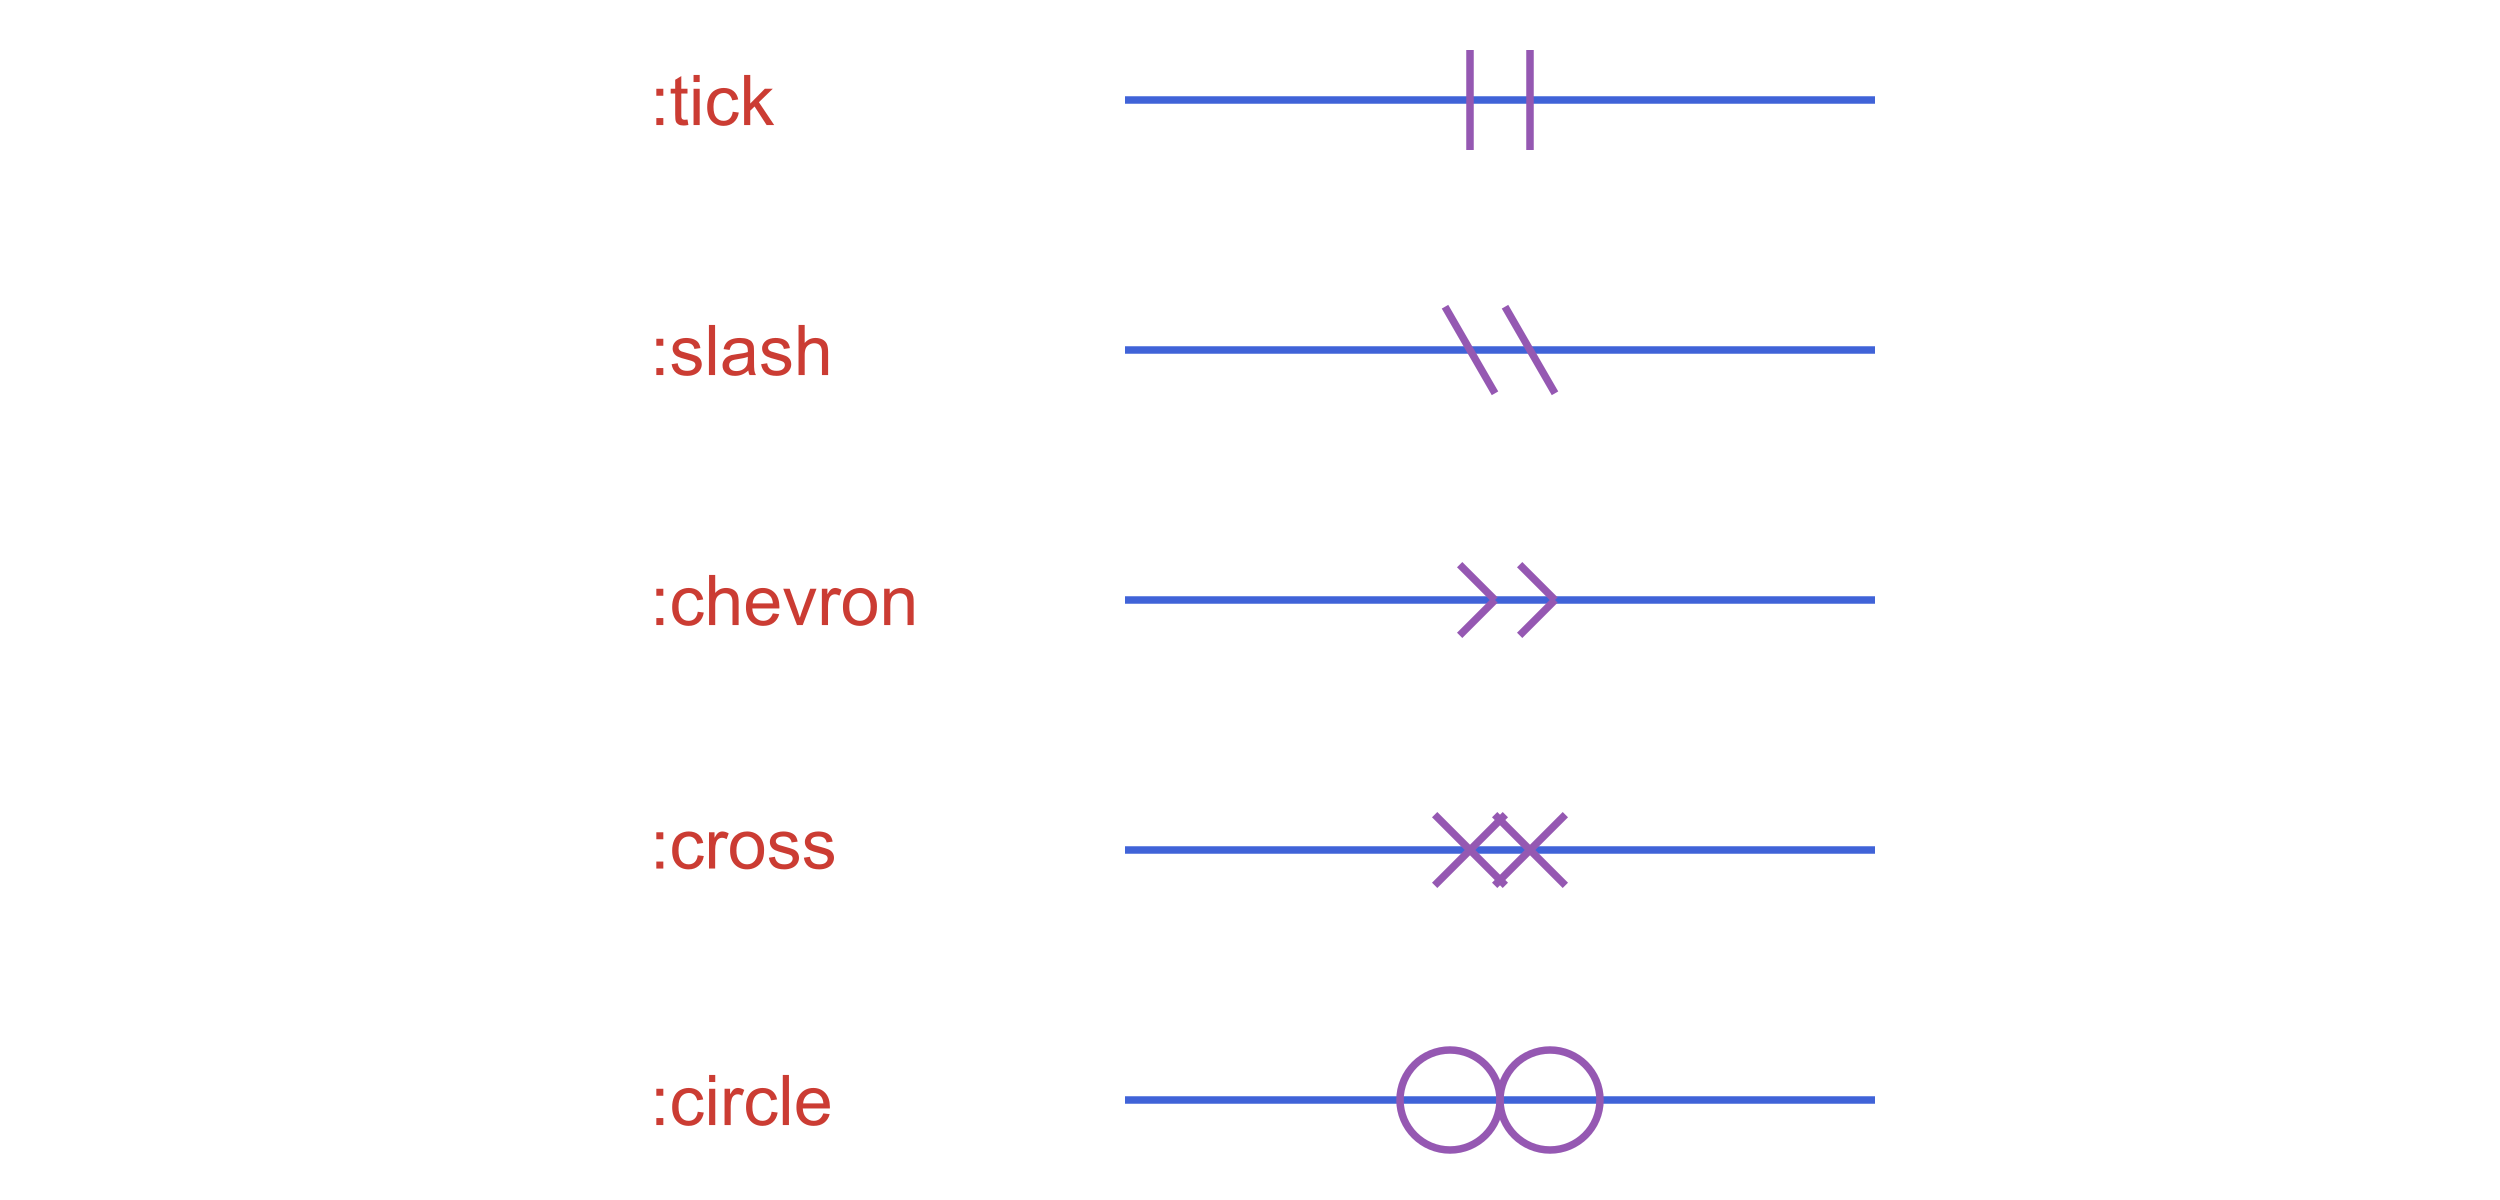
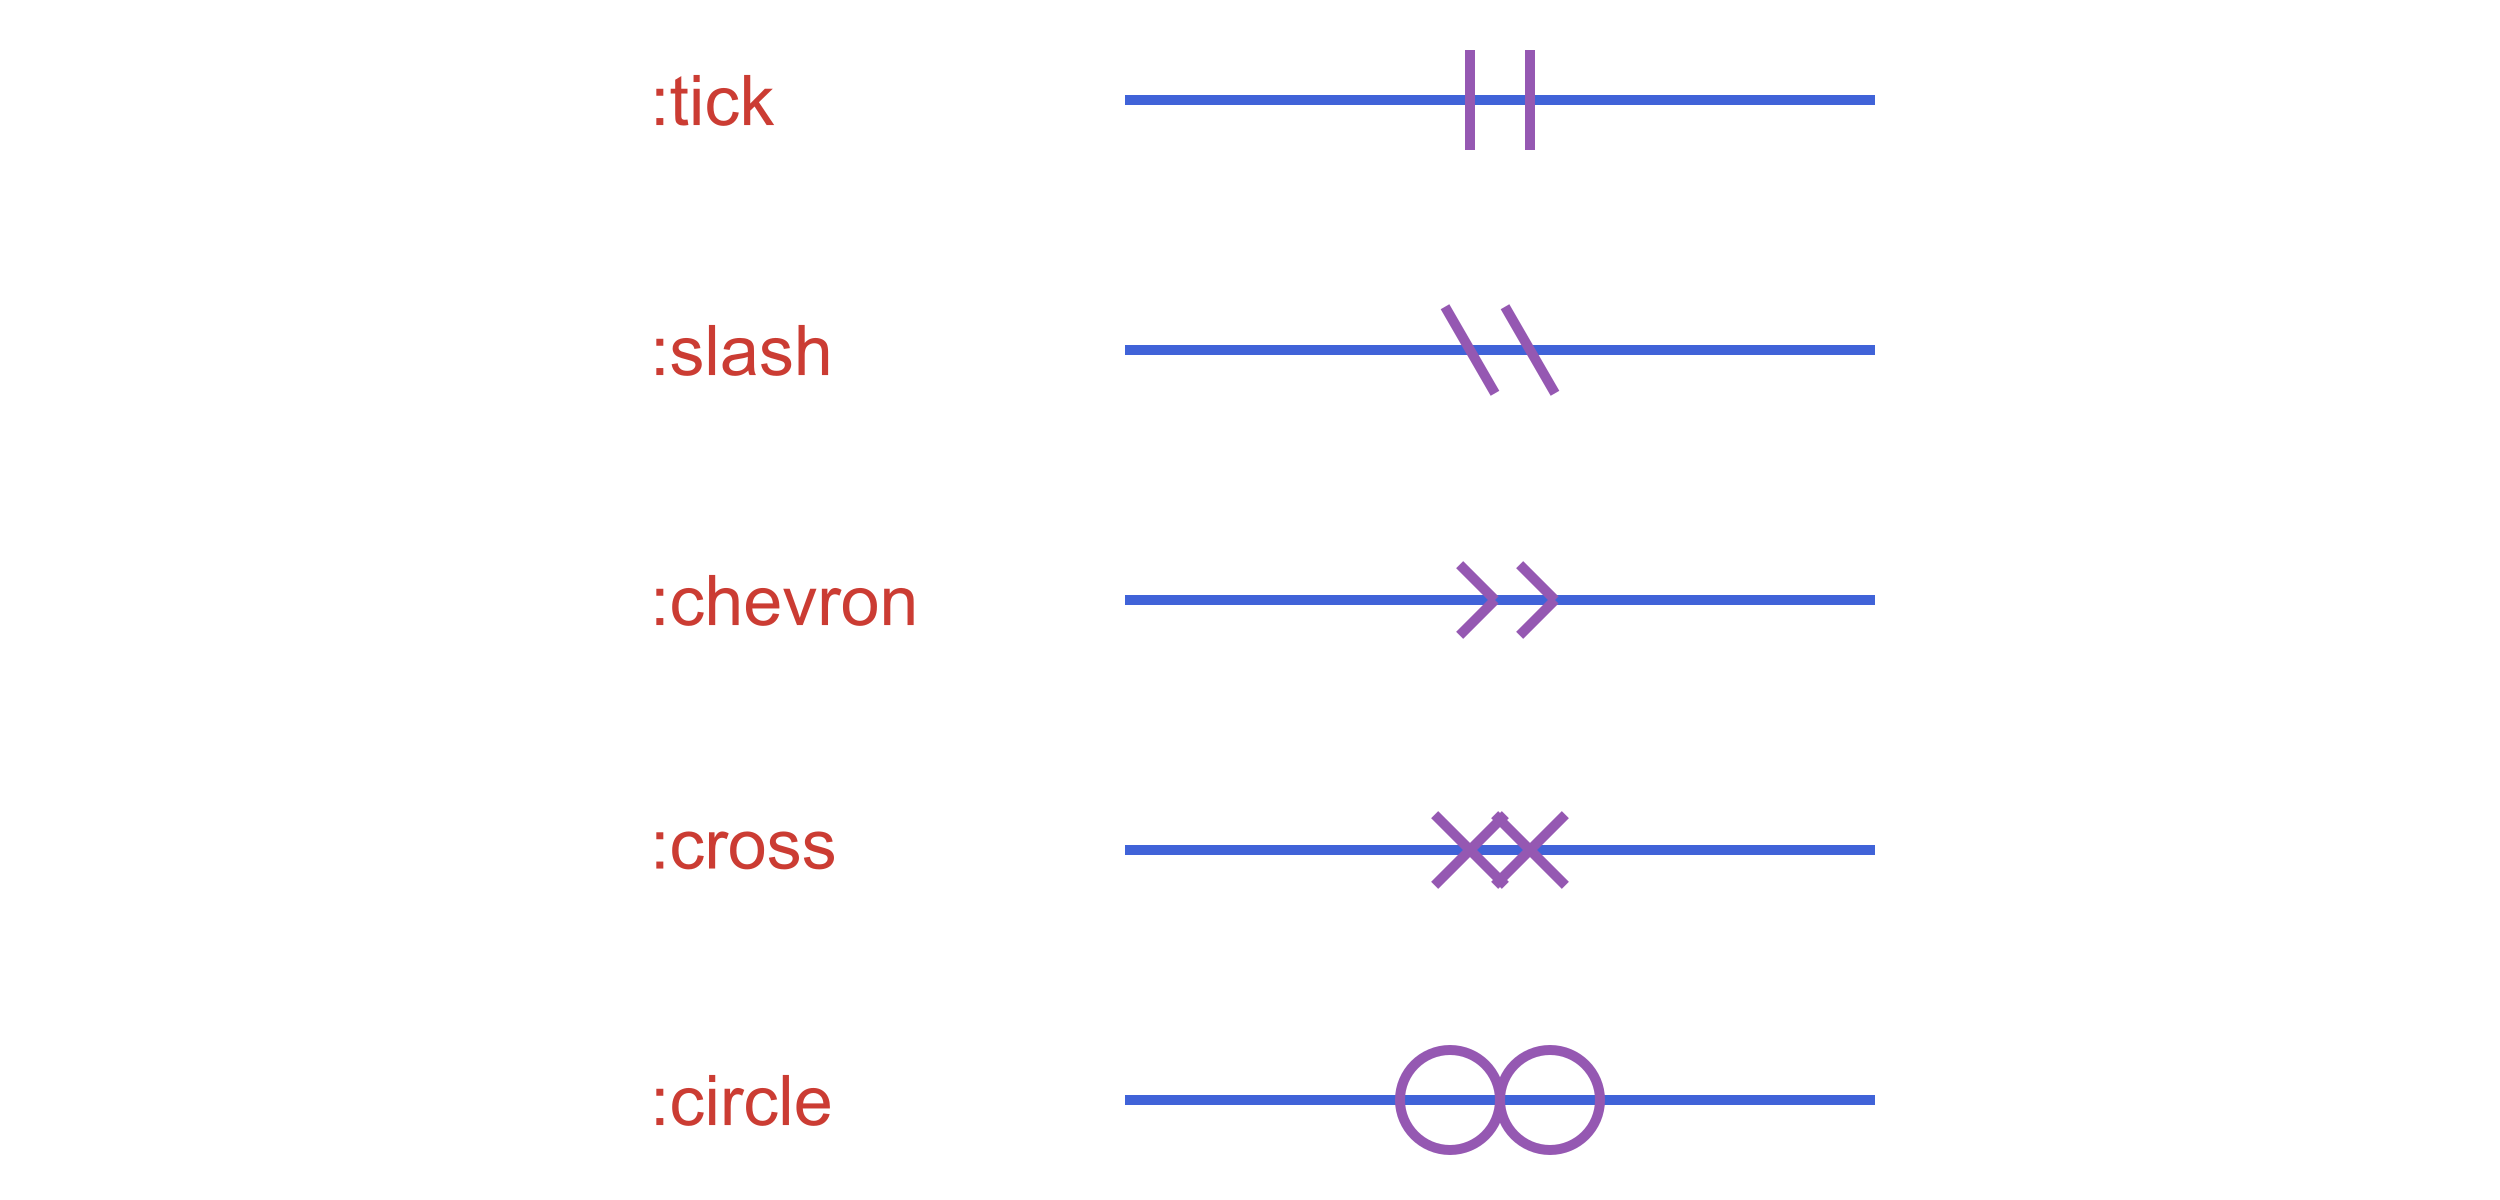
<svg xmlns="http://www.w3.org/2000/svg" xmlns:xlink="http://www.w3.org/1999/xlink" width="500" height="240" viewBox="0 0 500 240">
  <defs>
    <g>
      <g id="glyph-0-0">
        <path d="M 1.266 -5.859 L 1.266 -7.258 L 2.664 -7.258 L 2.664 -5.859 Z M 1.266 0 L 1.266 -1.402 L 2.664 -1.402 L 2.664 0 Z M 1.266 0 " />
      </g>
      <g id="glyph-0-1">
        <path d="M 3.609 -1.102 L 3.789 -0.016 C 3.438 0.059 3.129 0.094 2.859 0.094 C 2.41 0.094 2.062 0.023 1.816 -0.117 C 1.57 -0.258 1.395 -0.441 1.297 -0.672 C 1.195 -0.902 1.148 -1.387 1.148 -2.125 L 1.148 -6.305 L 0.246 -6.305 L 0.246 -7.258 L 1.148 -7.258 L 1.148 -9.059 L 2.371 -9.797 L 2.371 -7.258 L 3.609 -7.258 L 3.609 -6.305 L 2.371 -6.305 L 2.371 -2.059 C 2.367 -1.703 2.387 -1.477 2.434 -1.379 C 2.473 -1.277 2.547 -1.199 2.648 -1.141 C 2.746 -1.082 2.887 -1.055 3.07 -1.055 C 3.203 -1.055 3.383 -1.07 3.609 -1.102 Z M 3.609 -1.102 " />
      </g>
      <g id="glyph-0-2">
        <path d="M 0.93 -8.605 L 0.93 -10.023 L 2.16 -10.023 L 2.16 -8.605 Z M 0.93 0 L 0.93 -7.258 L 2.16 -7.258 L 2.16 0 Z M 0.93 0 " />
      </g>
      <g id="glyph-0-3">
        <path d="M 5.66 -2.66 L 6.871 -2.5 C 6.734 -1.664 6.395 -1.012 5.855 -0.543 C 5.309 -0.07 4.641 0.164 3.848 0.164 C 2.852 0.164 2.055 -0.16 1.453 -0.809 C 0.848 -1.457 0.543 -2.387 0.547 -3.602 C 0.543 -4.383 0.676 -5.07 0.938 -5.66 C 1.195 -6.246 1.59 -6.684 2.121 -6.98 C 2.652 -7.27 3.23 -7.418 3.855 -7.422 C 4.645 -7.418 5.289 -7.219 5.789 -6.824 C 6.289 -6.422 6.609 -5.855 6.754 -5.125 L 5.559 -4.941 C 5.441 -5.426 5.238 -5.793 4.953 -6.043 C 4.66 -6.285 4.312 -6.41 3.902 -6.414 C 3.281 -6.41 2.777 -6.188 2.391 -5.746 C 2.004 -5.297 1.809 -4.594 1.812 -3.637 C 1.809 -2.656 1.996 -1.945 2.371 -1.508 C 2.742 -1.062 3.23 -0.844 3.836 -0.848 C 4.316 -0.844 4.719 -0.992 5.043 -1.289 C 5.367 -1.586 5.574 -2.043 5.66 -2.66 Z M 5.66 -2.66 " />
      </g>
      <g id="glyph-0-4">
        <path d="M 0.93 0 L 0.93 -10.023 L 2.16 -10.023 L 2.16 -4.305 L 5.07 -7.258 L 6.664 -7.258 L 3.891 -4.566 L 6.945 0 L 5.43 0 L 3.027 -3.711 L 2.16 -2.879 L 2.16 0 Z M 0.93 0 " />
      </g>
      <g id="glyph-0-5">
        <path d="M 0.43 -2.168 L 1.648 -2.359 C 1.711 -1.867 1.902 -1.492 2.219 -1.234 C 2.527 -0.973 2.965 -0.844 3.527 -0.848 C 4.09 -0.844 4.508 -0.957 4.785 -1.191 C 5.055 -1.418 5.191 -1.691 5.195 -2.004 C 5.191 -2.281 5.07 -2.5 4.832 -2.66 C 4.66 -2.77 4.242 -2.906 3.574 -3.078 C 2.672 -3.301 2.047 -3.5 1.699 -3.668 C 1.348 -3.832 1.082 -4.059 0.906 -4.355 C 0.723 -4.645 0.633 -4.973 0.637 -5.332 C 0.633 -5.652 0.707 -5.949 0.855 -6.23 C 1.004 -6.504 1.203 -6.734 1.461 -6.918 C 1.648 -7.055 1.91 -7.172 2.246 -7.273 C 2.574 -7.367 2.93 -7.418 3.309 -7.422 C 3.875 -7.418 4.375 -7.336 4.809 -7.176 C 5.234 -7.008 5.551 -6.785 5.762 -6.508 C 5.965 -6.227 6.109 -5.852 6.188 -5.387 L 4.984 -5.223 C 4.926 -5.59 4.766 -5.883 4.508 -6.098 C 4.242 -6.305 3.875 -6.41 3.398 -6.414 C 2.832 -6.41 2.426 -6.316 2.188 -6.133 C 1.941 -5.941 1.82 -5.723 1.824 -5.477 C 1.82 -5.312 1.871 -5.168 1.977 -5.047 C 2.07 -4.91 2.227 -4.801 2.445 -4.719 C 2.566 -4.668 2.93 -4.562 3.535 -4.402 C 4.402 -4.168 5.012 -3.98 5.355 -3.832 C 5.699 -3.684 5.969 -3.465 6.164 -3.184 C 6.359 -2.898 6.457 -2.551 6.461 -2.133 C 6.457 -1.719 6.336 -1.332 6.102 -0.973 C 5.859 -0.609 5.516 -0.328 5.066 -0.133 C 4.613 0.066 4.102 0.164 3.535 0.164 C 2.586 0.164 1.867 -0.031 1.375 -0.422 C 0.879 -0.812 0.562 -1.395 0.43 -2.168 Z M 0.43 -2.168 " />
      </g>
      <g id="glyph-0-6">
        <path d="M 0.895 0 L 0.895 -10.023 L 2.125 -10.023 L 2.125 0 Z M 0.895 0 " />
      </g>
      <g id="glyph-0-7">
        <path d="M 5.66 -0.895 C 5.203 -0.504 4.762 -0.23 4.344 -0.074 C 3.918 0.086 3.469 0.164 2.988 0.164 C 2.188 0.164 1.574 -0.027 1.148 -0.418 C 0.719 -0.805 0.504 -1.305 0.508 -1.914 C 0.504 -2.266 0.586 -2.59 0.75 -2.887 C 0.91 -3.18 1.121 -3.414 1.383 -3.594 C 1.645 -3.77 1.938 -3.906 2.27 -4 C 2.508 -4.059 2.875 -4.121 3.363 -4.184 C 4.355 -4.301 5.086 -4.441 5.559 -4.609 C 5.559 -4.773 5.559 -4.879 5.562 -4.93 C 5.559 -5.426 5.445 -5.781 5.215 -5.988 C 4.898 -6.266 4.43 -6.402 3.812 -6.406 C 3.23 -6.402 2.805 -6.301 2.531 -6.102 C 2.254 -5.895 2.051 -5.535 1.922 -5.023 L 0.719 -5.188 C 0.824 -5.699 1.004 -6.117 1.258 -6.434 C 1.504 -6.75 1.867 -6.992 2.344 -7.164 C 2.816 -7.332 3.363 -7.418 3.992 -7.422 C 4.609 -7.418 5.113 -7.344 5.504 -7.203 C 5.887 -7.055 6.172 -6.871 6.359 -6.652 C 6.539 -6.43 6.668 -6.152 6.742 -5.816 C 6.777 -5.605 6.797 -5.227 6.801 -4.684 L 6.801 -3.043 C 6.797 -1.895 6.824 -1.172 6.879 -0.871 C 6.934 -0.566 7.035 -0.277 7.191 0 L 5.906 0 C 5.777 -0.254 5.695 -0.551 5.66 -0.895 Z M 5.559 -3.645 C 5.109 -3.461 4.438 -3.305 3.547 -3.18 C 3.039 -3.105 2.684 -3.023 2.473 -2.934 C 2.262 -2.84 2.098 -2.707 1.988 -2.531 C 1.871 -2.355 1.816 -2.16 1.82 -1.949 C 1.816 -1.617 1.941 -1.344 2.191 -1.129 C 2.438 -0.906 2.801 -0.797 3.281 -0.801 C 3.754 -0.797 4.176 -0.898 4.547 -1.109 C 4.914 -1.312 5.184 -1.598 5.359 -1.961 C 5.488 -2.238 5.555 -2.648 5.559 -3.191 Z M 5.559 -3.645 " />
      </g>
      <g id="glyph-0-8">
        <path d="M 0.922 0 L 0.922 -10.023 L 2.152 -10.023 L 2.152 -6.426 C 2.723 -7.086 3.449 -7.418 4.328 -7.422 C 4.863 -7.418 5.328 -7.312 5.727 -7.105 C 6.121 -6.891 6.406 -6.598 6.578 -6.227 C 6.746 -5.852 6.832 -5.309 6.836 -4.602 L 6.836 0 L 5.605 0 L 5.605 -4.602 C 5.602 -5.211 5.469 -5.66 5.203 -5.941 C 4.938 -6.223 4.559 -6.363 4.074 -6.363 C 3.707 -6.363 3.363 -6.266 3.043 -6.078 C 2.719 -5.887 2.492 -5.633 2.355 -5.312 C 2.219 -4.988 2.148 -4.543 2.152 -3.973 L 2.152 0 Z M 0.922 0 " />
      </g>
      <g id="glyph-0-9">
        <path d="M 5.891 -2.336 L 7.164 -2.18 C 6.961 -1.438 6.59 -0.859 6.047 -0.449 C 5.504 -0.039 4.812 0.164 3.973 0.164 C 2.91 0.164 2.066 -0.16 1.445 -0.816 C 0.82 -1.465 0.508 -2.383 0.512 -3.57 C 0.508 -4.785 0.824 -5.734 1.453 -6.41 C 2.082 -7.082 2.898 -7.418 3.902 -7.422 C 4.871 -7.418 5.664 -7.086 6.281 -6.43 C 6.895 -5.766 7.199 -4.84 7.203 -3.645 C 7.199 -3.57 7.199 -3.461 7.199 -3.316 L 1.785 -3.316 C 1.828 -2.516 2.055 -1.902 2.461 -1.48 C 2.867 -1.055 3.371 -0.844 3.977 -0.848 C 4.426 -0.844 4.812 -0.961 5.133 -1.203 C 5.453 -1.438 5.703 -1.816 5.891 -2.336 Z M 1.852 -4.328 L 5.906 -4.328 C 5.852 -4.934 5.695 -5.391 5.441 -5.703 C 5.047 -6.172 4.539 -6.41 3.918 -6.414 C 3.352 -6.41 2.875 -6.219 2.492 -5.844 C 2.102 -5.461 1.891 -4.957 1.852 -4.328 Z M 1.852 -4.328 " />
      </g>
      <g id="glyph-0-10">
        <path d="M 2.938 0 L 0.18 -7.258 L 1.477 -7.258 L 3.035 -2.914 C 3.203 -2.438 3.355 -1.949 3.5 -1.449 C 3.605 -1.828 3.758 -2.289 3.957 -2.828 L 5.57 -7.258 L 6.836 -7.258 L 4.086 0 Z M 2.938 0 " />
      </g>
      <g id="glyph-0-11">
        <path d="M 0.91 0 L 0.91 -7.258 L 2.016 -7.258 L 2.016 -6.16 C 2.297 -6.668 2.555 -7.008 2.797 -7.176 C 3.031 -7.336 3.297 -7.418 3.59 -7.422 C 4 -7.418 4.422 -7.285 4.852 -7.027 L 4.43 -5.887 C 4.125 -6.062 3.824 -6.152 3.527 -6.152 C 3.258 -6.152 3.016 -6.07 2.801 -5.91 C 2.586 -5.746 2.434 -5.52 2.344 -5.234 C 2.207 -4.793 2.137 -4.316 2.141 -3.801 L 2.141 0 Z M 0.91 0 " />
      </g>
      <g id="glyph-0-12">
        <path d="M 0.465 -3.629 C 0.461 -4.973 0.836 -5.969 1.586 -6.617 C 2.207 -7.148 2.969 -7.418 3.867 -7.422 C 4.867 -7.418 5.684 -7.09 6.316 -6.441 C 6.949 -5.785 7.266 -4.883 7.266 -3.734 C 7.266 -2.797 7.125 -2.062 6.844 -1.527 C 6.562 -0.992 6.152 -0.578 5.621 -0.281 C 5.082 0.016 4.5 0.164 3.867 0.164 C 2.852 0.164 2.027 -0.16 1.402 -0.812 C 0.773 -1.461 0.461 -2.398 0.465 -3.629 Z M 1.73 -3.629 C 1.727 -2.695 1.93 -2 2.336 -1.539 C 2.738 -1.074 3.25 -0.844 3.867 -0.848 C 4.477 -0.844 4.984 -1.074 5.391 -1.543 C 5.797 -2.004 6 -2.715 6 -3.672 C 6 -4.566 5.793 -5.246 5.387 -5.711 C 4.977 -6.172 4.473 -6.402 3.867 -6.406 C 3.25 -6.402 2.738 -6.172 2.336 -5.715 C 1.93 -5.25 1.727 -4.555 1.73 -3.629 Z M 1.73 -3.629 " />
      </g>
      <g id="glyph-0-13">
        <path d="M 0.922 0 L 0.922 -7.258 L 2.031 -7.258 L 2.031 -6.227 C 2.559 -7.02 3.328 -7.418 4.34 -7.422 C 4.773 -7.418 5.176 -7.34 5.547 -7.188 C 5.91 -7.027 6.184 -6.82 6.371 -6.57 C 6.551 -6.312 6.68 -6.012 6.754 -5.66 C 6.797 -5.434 6.82 -5.035 6.82 -4.465 L 6.82 0 L 5.594 0 L 5.594 -4.414 C 5.59 -4.914 5.543 -5.289 5.449 -5.539 C 5.352 -5.785 5.18 -5.984 4.938 -6.137 C 4.691 -6.281 4.406 -6.355 4.082 -6.359 C 3.555 -6.355 3.102 -6.191 2.723 -5.859 C 2.34 -5.523 2.148 -4.891 2.152 -3.965 L 2.152 0 Z M 0.922 0 " />
      </g>
    </g>
  </defs>
-   <path fill="none" stroke-width="1.5" stroke-linecap="butt" stroke-linejoin="miter" stroke="rgb(25.1%, 38.8%, 84.7%)" stroke-opacity="1" stroke-miterlimit="10" d="M 225 20 L 375 20 " />
-   <path fill="none" stroke-width="1.5" stroke-linecap="butt" stroke-linejoin="miter" stroke="rgb(25.1%, 38.8%, 84.7%)" stroke-opacity="1" stroke-miterlimit="10" d="M 225 70 L 375 70 " />
-   <path fill="none" stroke-width="1.5" stroke-linecap="butt" stroke-linejoin="miter" stroke="rgb(25.1%, 38.8%, 84.7%)" stroke-opacity="1" stroke-miterlimit="10" d="M 225 120 L 375 120 " />
-   <path fill="none" stroke-width="1.5" stroke-linecap="butt" stroke-linejoin="miter" stroke="rgb(25.1%, 38.8%, 84.7%)" stroke-opacity="1" stroke-miterlimit="10" d="M 225 170 L 375 170 " />
-   <path fill="none" stroke-width="1.5" stroke-linecap="butt" stroke-linejoin="miter" stroke="rgb(25.1%, 38.8%, 84.7%)" stroke-opacity="1" stroke-miterlimit="10" d="M 225 220 L 375 220 " />
-   <path fill="none" stroke-width="1.5" stroke-linecap="butt" stroke-linejoin="miter" stroke="rgb(58.4%, 34.5%, 69.8%)" stroke-opacity="1" stroke-miterlimit="10" d="M 294 10 L 294 30 " />
-   <path fill="none" stroke-width="1.5" stroke-linecap="butt" stroke-linejoin="miter" stroke="rgb(58.4%, 34.5%, 69.8%)" stroke-opacity="1" stroke-miterlimit="10" d="M 306 10 L 306 30 " />
-   <path fill="none" stroke-width="1.5" stroke-linecap="butt" stroke-linejoin="miter" stroke="rgb(58.4%, 34.5%, 69.8%)" stroke-opacity="1" stroke-miterlimit="10" d="M 289 61.34 L 299 78.66 " />
-   <path fill="none" stroke-width="1.5" stroke-linecap="butt" stroke-linejoin="miter" stroke="rgb(58.4%, 34.5%, 69.8%)" stroke-opacity="1" stroke-miterlimit="10" d="M 301 61.34 L 311 78.66 " />
-   <path fill="none" stroke-width="1.5" stroke-linecap="butt" stroke-linejoin="miter" stroke="rgb(58.4%, 34.5%, 69.8%)" stroke-opacity="1" stroke-miterlimit="10" d="M 299 120 L 291.93 127.07 " />
-   <path fill="none" stroke-width="1.5" stroke-linecap="butt" stroke-linejoin="miter" stroke="rgb(58.4%, 34.5%, 69.8%)" stroke-opacity="1" stroke-miterlimit="10" d="M 299 120 L 291.93 112.93 " />
-   <path fill="none" stroke-width="1.5" stroke-linecap="butt" stroke-linejoin="miter" stroke="rgb(58.4%, 34.5%, 69.8%)" stroke-opacity="1" stroke-miterlimit="10" d="M 311 120 L 303.93 127.07 " />
-   <path fill="none" stroke-width="1.5" stroke-linecap="butt" stroke-linejoin="miter" stroke="rgb(58.4%, 34.5%, 69.8%)" stroke-opacity="1" stroke-miterlimit="10" d="M 311 120 L 303.93 112.93 " />
-   <path fill="none" stroke-width="1.5" stroke-linecap="butt" stroke-linejoin="miter" stroke="rgb(58.4%, 34.5%, 69.8%)" stroke-opacity="1" stroke-miterlimit="10" d="M 286.93 162.93 L 301.07 177.07 " />
-   <path fill="none" stroke-width="1.5" stroke-linecap="butt" stroke-linejoin="miter" stroke="rgb(58.4%, 34.5%, 69.8%)" stroke-opacity="1" stroke-miterlimit="10" d="M 301.07 162.93 L 286.93 177.07 " />
-   <path fill="none" stroke-width="1.5" stroke-linecap="butt" stroke-linejoin="miter" stroke="rgb(58.4%, 34.5%, 69.8%)" stroke-opacity="1" stroke-miterlimit="10" d="M 298.93 162.93 L 313.07 177.07 " />
-   <path fill="none" stroke-width="1.5" stroke-linecap="butt" stroke-linejoin="miter" stroke="rgb(58.4%, 34.5%, 69.8%)" stroke-opacity="1" stroke-miterlimit="10" d="M 313.07 162.93 L 298.93 177.07 " />
-   <path fill="none" stroke-width="1.5" stroke-linecap="butt" stroke-linejoin="miter" stroke="rgb(58.4%, 34.5%, 69.8%)" stroke-opacity="1" stroke-miterlimit="10" d="M 300 220 C 300 225.523 295.523 230 290 230 C 284.477 230 280 225.523 280 220 C 280 214.477 284.477 210 290 210 C 295.523 210 300 214.477 300 220 Z M 300 220 " />
-   <path fill="none" stroke-width="1.5" stroke-linecap="butt" stroke-linejoin="miter" stroke="rgb(58.4%, 34.5%, 69.8%)" stroke-opacity="1" stroke-miterlimit="10" d="M 320 220 C 320 225.523 315.523 230 310 230 C 304.477 230 300 225.523 300 220 C 300 214.477 304.477 210 310 210 C 315.523 210 320 214.477 320 220 Z M 320 220 " />
+   <path fill="none" stroke-width="2" stroke-linecap="butt" stroke-linejoin="miter" stroke="rgb(25.1%, 38.8%, 84.7%)" stroke-opacity="1" stroke-miterlimit="10" d="M 225 20 L 375 20 " />
+   <path fill="none" stroke-width="2" stroke-linecap="butt" stroke-linejoin="miter" stroke="rgb(25.1%, 38.8%, 84.7%)" stroke-opacity="1" stroke-miterlimit="10" d="M 225 70 L 375 70 " />
+   <path fill="none" stroke-width="2" stroke-linecap="butt" stroke-linejoin="miter" stroke="rgb(25.1%, 38.8%, 84.7%)" stroke-opacity="1" stroke-miterlimit="10" d="M 225 120 L 375 120 " />
+   <path fill="none" stroke-width="2" stroke-linecap="butt" stroke-linejoin="miter" stroke="rgb(25.1%, 38.8%, 84.7%)" stroke-opacity="1" stroke-miterlimit="10" d="M 225 170 L 375 170 " />
+   <path fill="none" stroke-width="2" stroke-linecap="butt" stroke-linejoin="miter" stroke="rgb(25.1%, 38.8%, 84.7%)" stroke-opacity="1" stroke-miterlimit="10" d="M 225 220 L 375 220 " />
+   <path fill="none" stroke-width="2" stroke-linecap="butt" stroke-linejoin="miter" stroke="rgb(58.4%, 34.5%, 69.8%)" stroke-opacity="1" stroke-miterlimit="10" d="M 294 10 L 294 30 " />
+   <path fill="none" stroke-width="2" stroke-linecap="butt" stroke-linejoin="miter" stroke="rgb(58.4%, 34.5%, 69.8%)" stroke-opacity="1" stroke-miterlimit="10" d="M 306 10 L 306 30 " />
+   <path fill="none" stroke-width="2" stroke-linecap="butt" stroke-linejoin="miter" stroke="rgb(58.4%, 34.5%, 69.8%)" stroke-opacity="1" stroke-miterlimit="10" d="M 289 61.34 L 299 78.66 " />
+   <path fill="none" stroke-width="2" stroke-linecap="butt" stroke-linejoin="miter" stroke="rgb(58.4%, 34.5%, 69.8%)" stroke-opacity="1" stroke-miterlimit="10" d="M 301 61.34 L 311 78.66 " />
+   <path fill="none" stroke-width="2" stroke-linecap="butt" stroke-linejoin="miter" stroke="rgb(58.4%, 34.5%, 69.8%)" stroke-opacity="1" stroke-miterlimit="10" d="M 299 120 L 291.93 127.07 " />
+   <path fill="none" stroke-width="2" stroke-linecap="butt" stroke-linejoin="miter" stroke="rgb(58.4%, 34.5%, 69.8%)" stroke-opacity="1" stroke-miterlimit="10" d="M 299 120 L 291.93 112.93 " />
+   <path fill="none" stroke-width="2" stroke-linecap="butt" stroke-linejoin="miter" stroke="rgb(58.4%, 34.5%, 69.8%)" stroke-opacity="1" stroke-miterlimit="10" d="M 311 120 L 303.93 127.07 " />
+   <path fill="none" stroke-width="2" stroke-linecap="butt" stroke-linejoin="miter" stroke="rgb(58.4%, 34.5%, 69.8%)" stroke-opacity="1" stroke-miterlimit="10" d="M 311 120 L 303.93 112.93 " />
+   <path fill="none" stroke-width="2" stroke-linecap="butt" stroke-linejoin="miter" stroke="rgb(58.4%, 34.5%, 69.8%)" stroke-opacity="1" stroke-miterlimit="10" d="M 286.93 162.93 L 301.07 177.07 " />
+   <path fill="none" stroke-width="2" stroke-linecap="butt" stroke-linejoin="miter" stroke="rgb(58.4%, 34.5%, 69.8%)" stroke-opacity="1" stroke-miterlimit="10" d="M 301.07 162.93 L 286.93 177.07 " />
+   <path fill="none" stroke-width="2" stroke-linecap="butt" stroke-linejoin="miter" stroke="rgb(58.4%, 34.5%, 69.8%)" stroke-opacity="1" stroke-miterlimit="10" d="M 298.93 162.93 L 313.07 177.07 " />
+   <path fill="none" stroke-width="2" stroke-linecap="butt" stroke-linejoin="miter" stroke="rgb(58.4%, 34.5%, 69.8%)" stroke-opacity="1" stroke-miterlimit="10" d="M 313.07 162.93 L 298.93 177.07 " />
+   <path fill="none" stroke-width="2" stroke-linecap="butt" stroke-linejoin="miter" stroke="rgb(58.4%, 34.5%, 69.8%)" stroke-opacity="1" stroke-miterlimit="10" d="M 300 220 C 300 225.523 295.523 230 290 230 C 284.477 230 280 225.523 280 220 C 280 214.477 284.477 210 290 210 C 295.523 210 300 214.477 300 220 Z M 300 220 " />
+   <path fill="none" stroke-width="2" stroke-linecap="butt" stroke-linejoin="miter" stroke="rgb(58.4%, 34.5%, 69.8%)" stroke-opacity="1" stroke-miterlimit="10" d="M 320 220 C 320 225.523 315.523 230 310 230 C 304.477 230 300 225.523 300 220 C 300 214.477 304.477 210 310 210 C 315.523 210 320 214.477 320 220 Z M 320 220 " />
  <g fill="rgb(79.6%, 23.5%, 20%)" fill-opacity="1">
    <use xlink:href="#glyph-0-0" x="130" y="25.011" />
    <use xlink:href="#glyph-0-1" x="133.89" y="25.011" />
    <use xlink:href="#glyph-0-2" x="137.779" y="25.011" />
    <use xlink:href="#glyph-0-3" x="140.89" y="25.011" />
    <use xlink:href="#glyph-0-4" x="147.89" y="25.011" />
  </g>
  <g fill="rgb(79.6%, 23.5%, 20%)" fill-opacity="1">
    <use xlink:href="#glyph-0-0" x="130" y="75.011" />
    <use xlink:href="#glyph-0-5" x="133.89" y="75.011" />
    <use xlink:href="#glyph-0-6" x="140.89" y="75.011" />
    <use xlink:href="#glyph-0-7" x="144" y="75.011" />
    <use xlink:href="#glyph-0-5" x="151.786" y="75.011" />
    <use xlink:href="#glyph-0-8" x="158.786" y="75.011" />
  </g>
  <g fill="rgb(79.6%, 23.5%, 20%)" fill-opacity="1">
    <use xlink:href="#glyph-0-0" x="130" y="125.011" />
    <use xlink:href="#glyph-0-3" x="133.89" y="125.011" />
    <use xlink:href="#glyph-0-8" x="140.89" y="125.011" />
    <use xlink:href="#glyph-0-9" x="148.676" y="125.011" />
    <use xlink:href="#glyph-0-10" x="156.462" y="125.011" />
    <use xlink:href="#glyph-0-11" x="163.462" y="125.011" />
    <use xlink:href="#glyph-0-12" x="168.124" y="125.011" />
    <use xlink:href="#glyph-0-13" x="175.91" y="125.011" />
  </g>
  <g fill="rgb(79.6%, 23.5%, 20%)" fill-opacity="1">
    <use xlink:href="#glyph-0-0" x="130" y="173.712" />
    <use xlink:href="#glyph-0-3" x="133.89" y="173.712" />
    <use xlink:href="#glyph-0-11" x="140.89" y="173.712" />
    <use xlink:href="#glyph-0-12" x="145.552" y="173.712" />
    <use xlink:href="#glyph-0-5" x="153.338" y="173.712" />
    <use xlink:href="#glyph-0-5" x="160.338" y="173.712" />
  </g>
  <g fill="rgb(79.6%, 23.5%, 20%)" fill-opacity="1">
    <use xlink:href="#glyph-0-0" x="130" y="225.011" />
    <use xlink:href="#glyph-0-3" x="133.89" y="225.011" />
    <use xlink:href="#glyph-0-2" x="140.89" y="225.011" />
    <use xlink:href="#glyph-0-11" x="144" y="225.011" />
    <use xlink:href="#glyph-0-3" x="148.662" y="225.011" />
    <use xlink:href="#glyph-0-6" x="155.662" y="225.011" />
    <use xlink:href="#glyph-0-9" x="158.772" y="225.011" />
  </g>
</svg>
